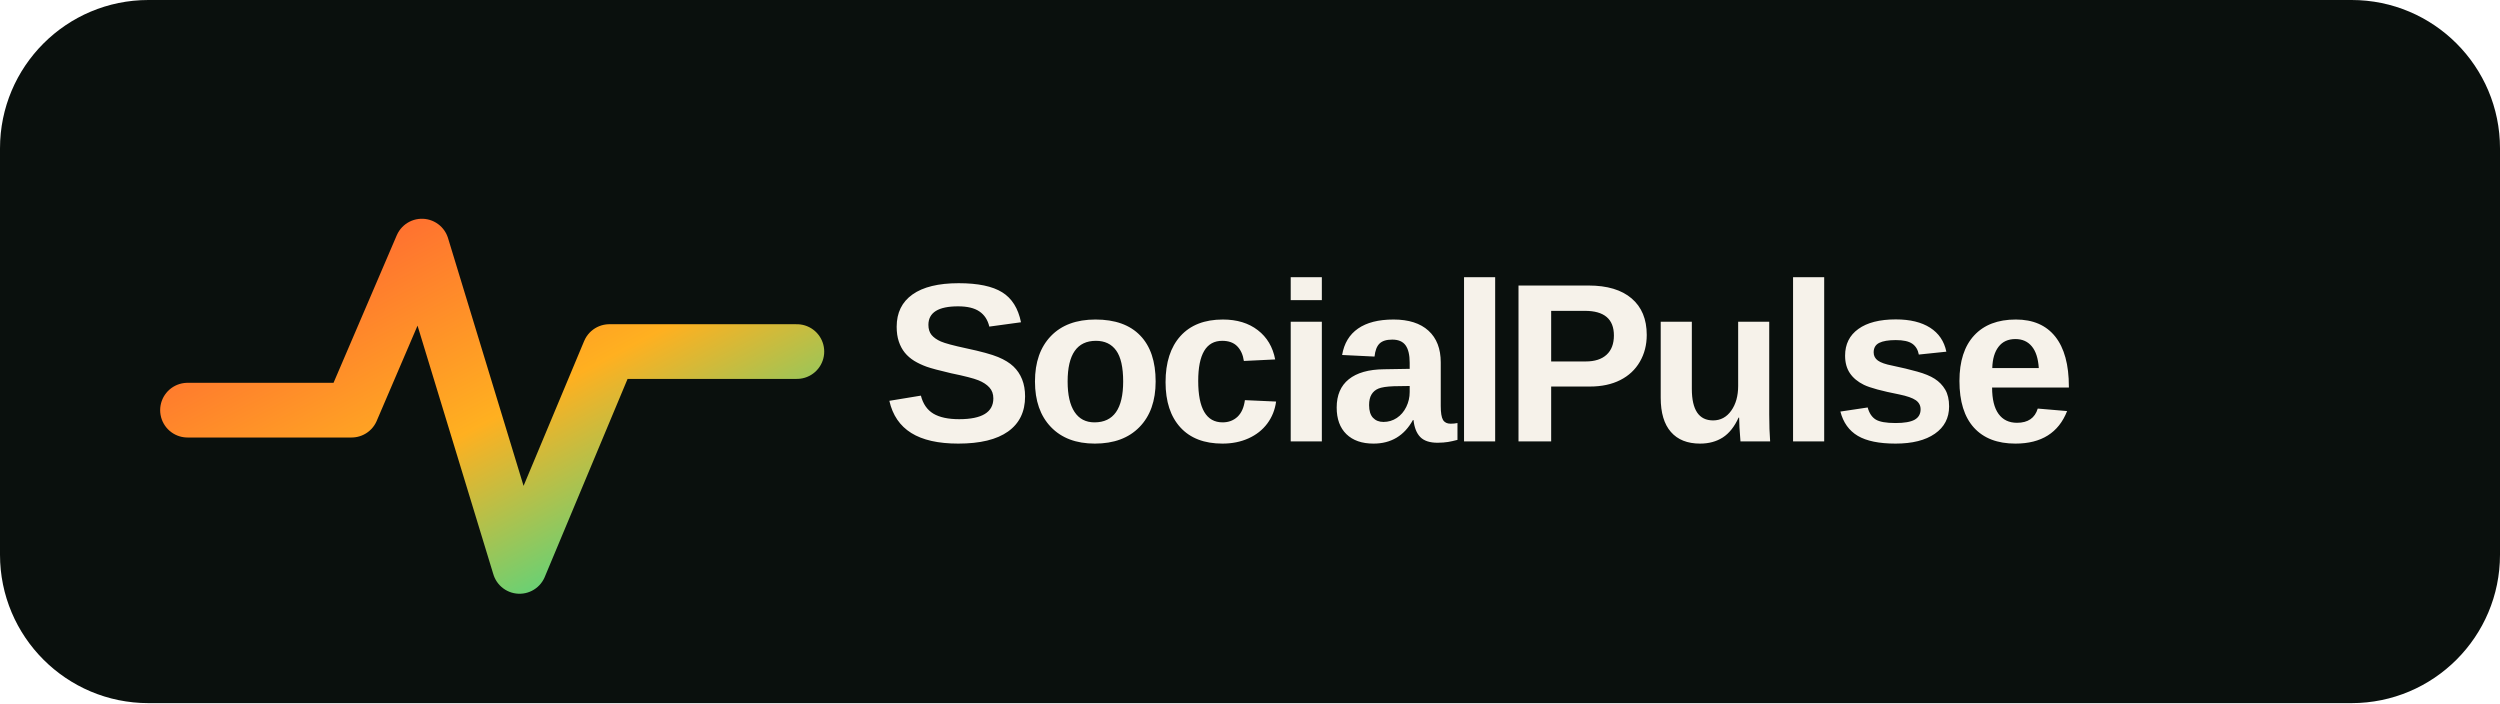
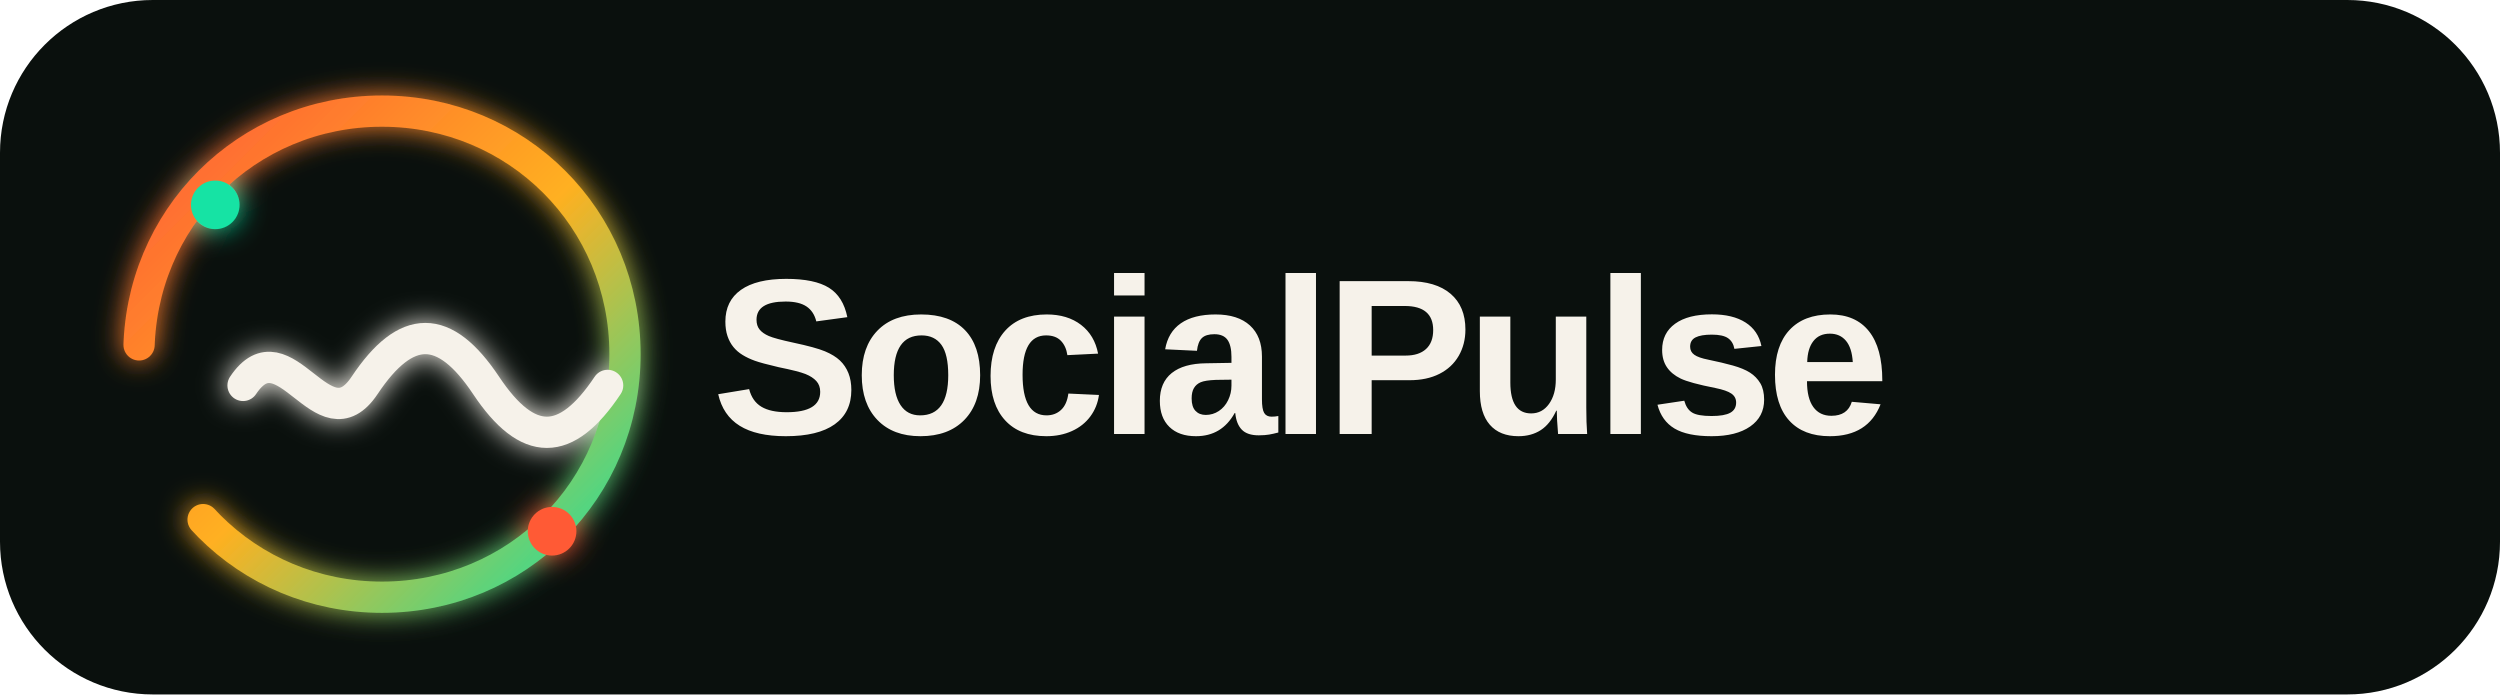
- <svg xmlns="http://www.w3.org/2000/svg" viewBox="0 0 640 180" role="img" aria-labelledby="title desc">
+ <svg xmlns="http://www.w3.org/2000/svg" viewBox="0 0 720 200" role="img" aria-labelledby="title desc">
  <defs>
-     <linearGradient id="pulse" x1="0" x2="1" y1="0" y2="1">
+     <linearGradient id="pulse" x1="0" y1="0" x2="1" y2="1">
      <stop stop-color="#FF5A36" />
      <stop offset=".52" stop-color="#FFB020" />
      <stop offset="1" stop-color="#14E3A4" />
    </linearGradient>
+     <filter id="glow">
+       <feGaussianBlur stdDeviation="4" result="blur" />
+       <feMerge>
+         <feMergeNode in="blur" />
+         <feMergeNode in="SourceGraphic" />
+       </feMerge>
+     </filter>
  </defs>
-   <rect width="640" height="180" rx="38" fill="#0A100D" />
-   <path d="M48 105h42l18-42 25 82 23-55h48" fill="none" stroke="url(#pulse)" stroke-linecap="round" stroke-linejoin="round" stroke-width="14" stroke-dasharray="380 0">
-     <animate attributeName="stroke-dasharray" values="0 380;380 0;0 380" dur="3.2s" repeatCount="indefinite" />
-   </path>
-   <text x="226" y="113" fill="#F6F2EA" font-family="Arial,sans-serif" font-size="58" font-weight="800" letter-spacing="-2">SocialPulse</text>
+   <rect width="720" height="200" rx="44" fill="#0A100D" />
+   <g transform="translate(30 20)" filter="url(#glow)">
+     <path d="M80 12c39 0 70 31 70 70s-31 70-70 70S10 121 10 82 41 12 80 12Z" fill="none" stroke="url(#pulse)" stroke-width="9" stroke-dasharray="278 55" stroke-linecap="round">
+       <animateTransform attributeName="transform" type="rotate" from="0 80 82" to="360 80 82" dur="9s" repeatCount="indefinite" />
+     </path>
+     <path d="M40 91c12-18 23 18 35 0s23-18 35 0 23 18 35 0" fill="none" stroke="#F6F2EA" stroke-width="9" stroke-linecap="round" stroke-linejoin="round">
+       <animate attributeName="stroke-dashoffset" values="0;80;0" dur="2.8s" repeatCount="indefinite" />
+     </path>
+     <circle cx="32" cy="39" r="7" fill="#14E3A4" />
+     <circle cx="129" cy="133" r="7" fill="#FF5A36" />
+   </g>
+   <text x="205" y="125" fill="#F6F2EA" font-family="Arial,sans-serif" font-size="64" font-weight="800" letter-spacing="-2">SocialPulse</text>
</svg>
